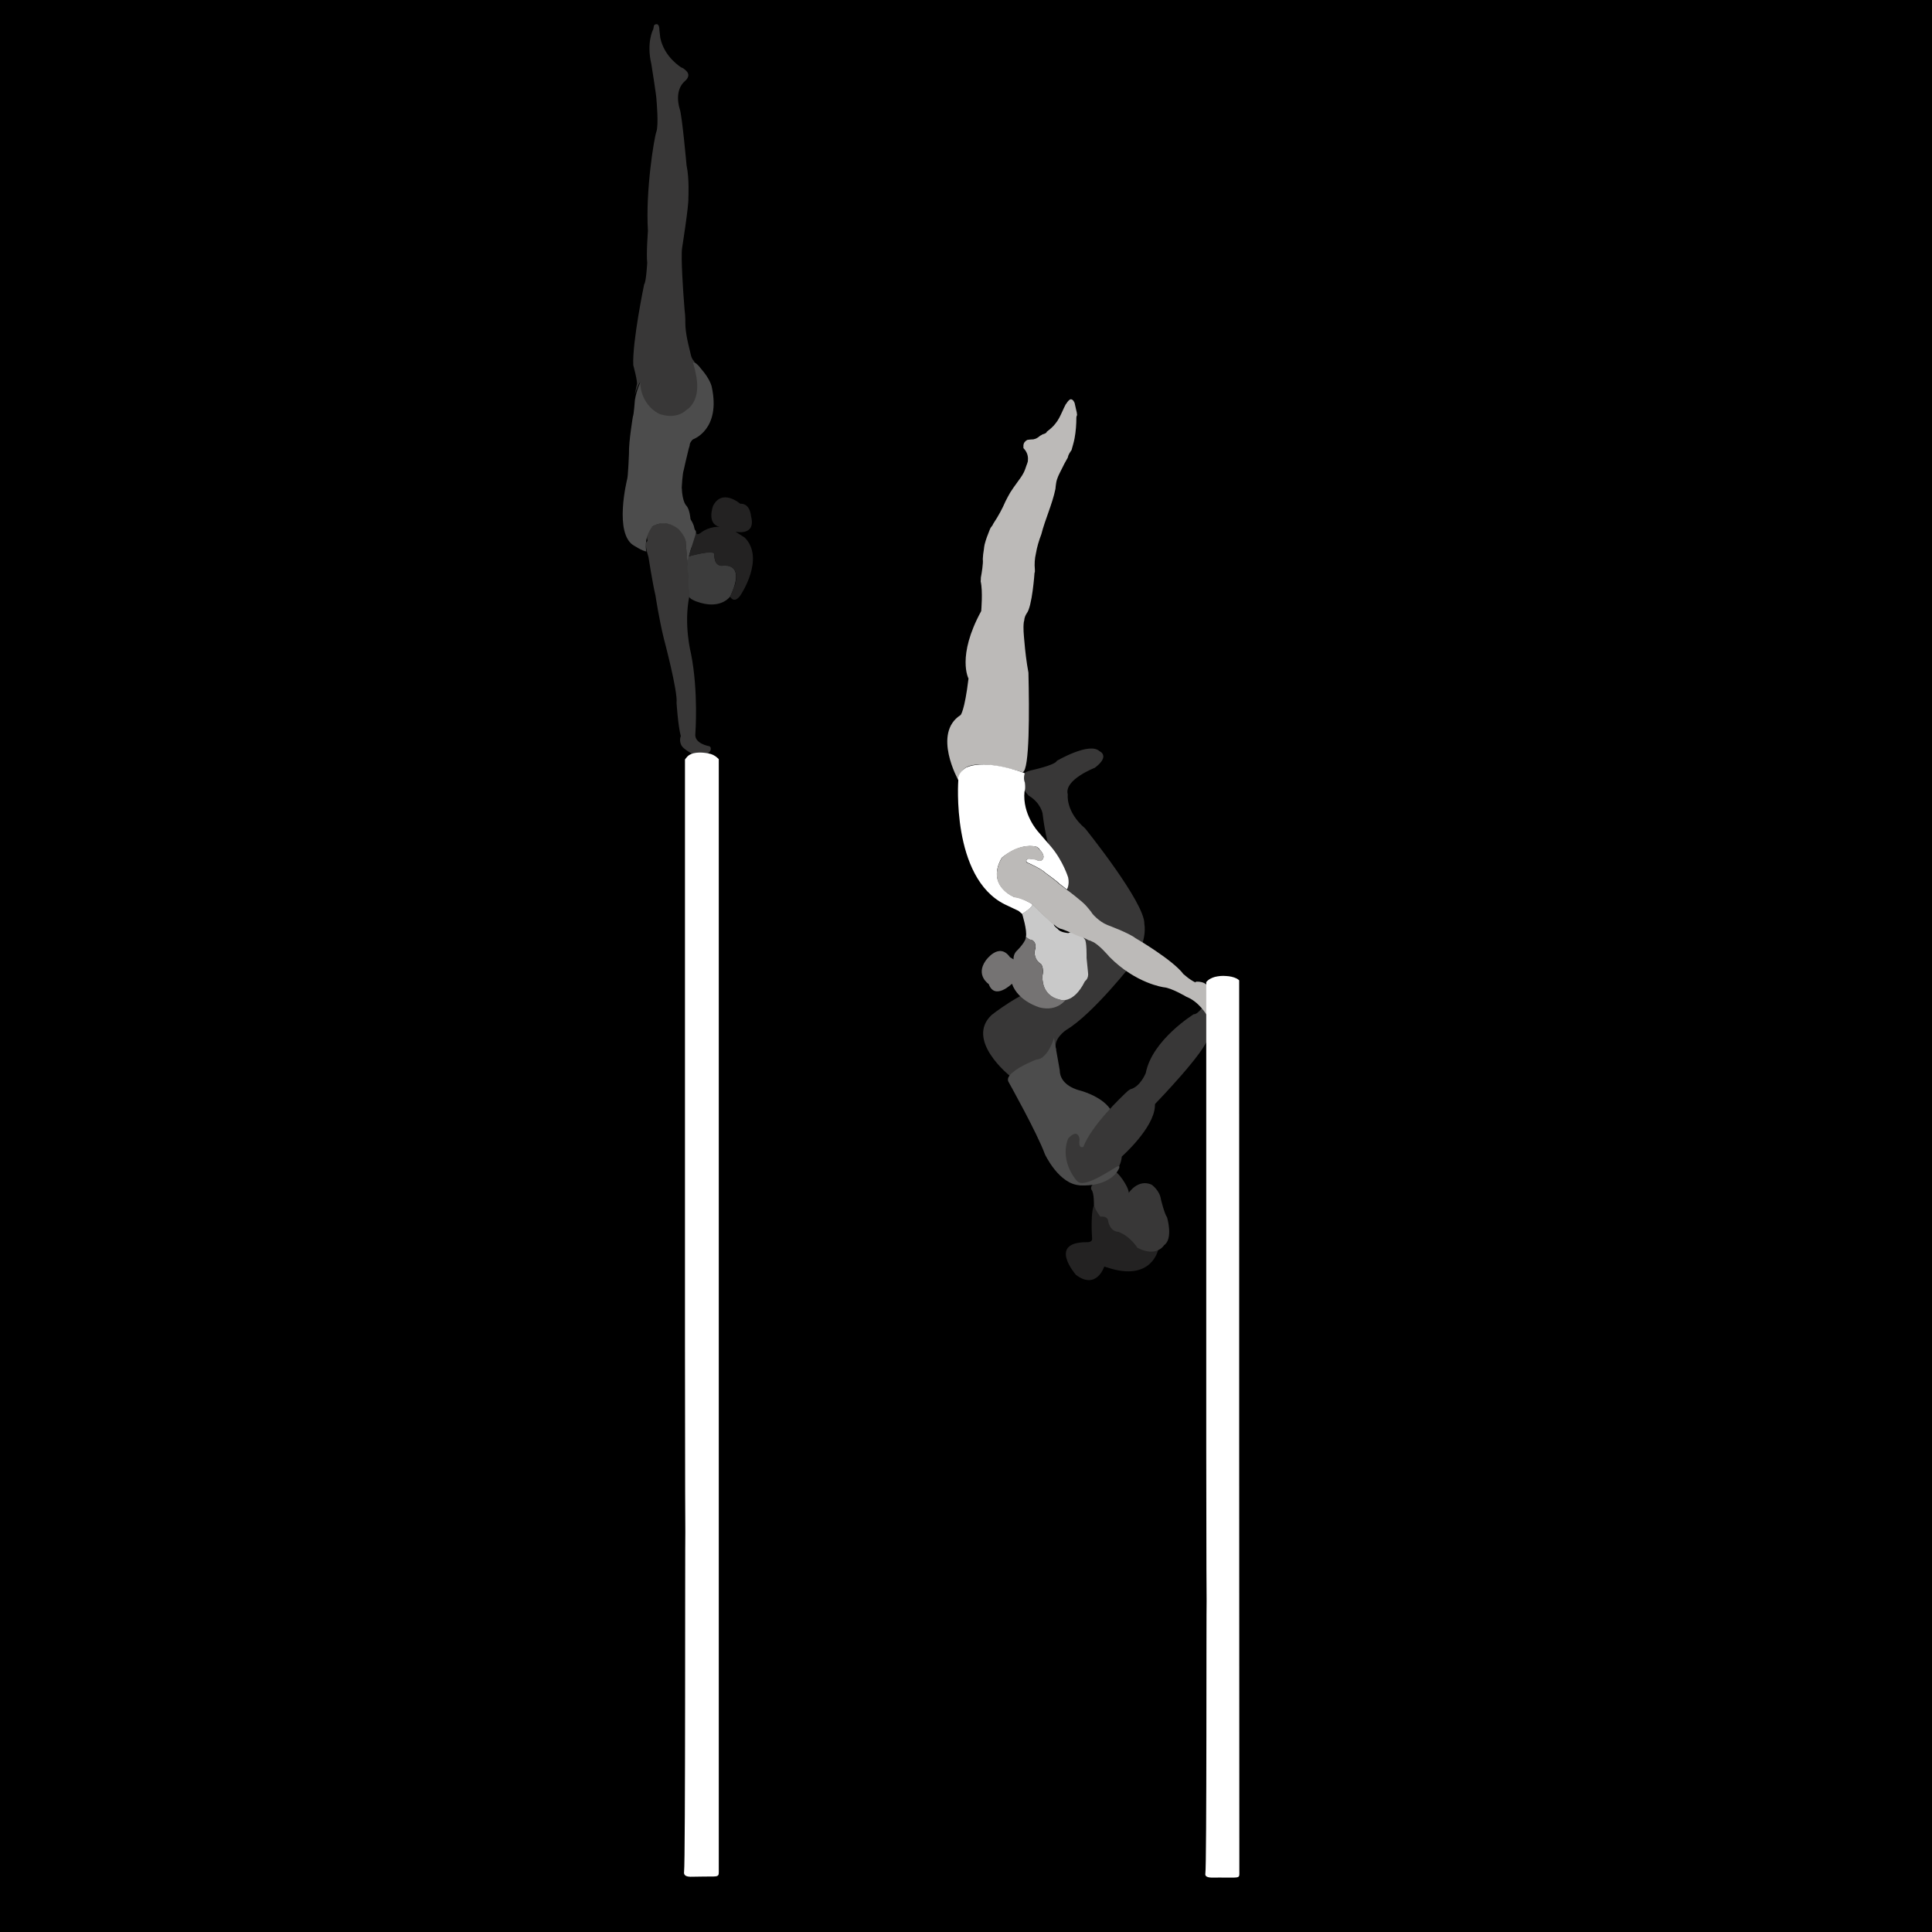
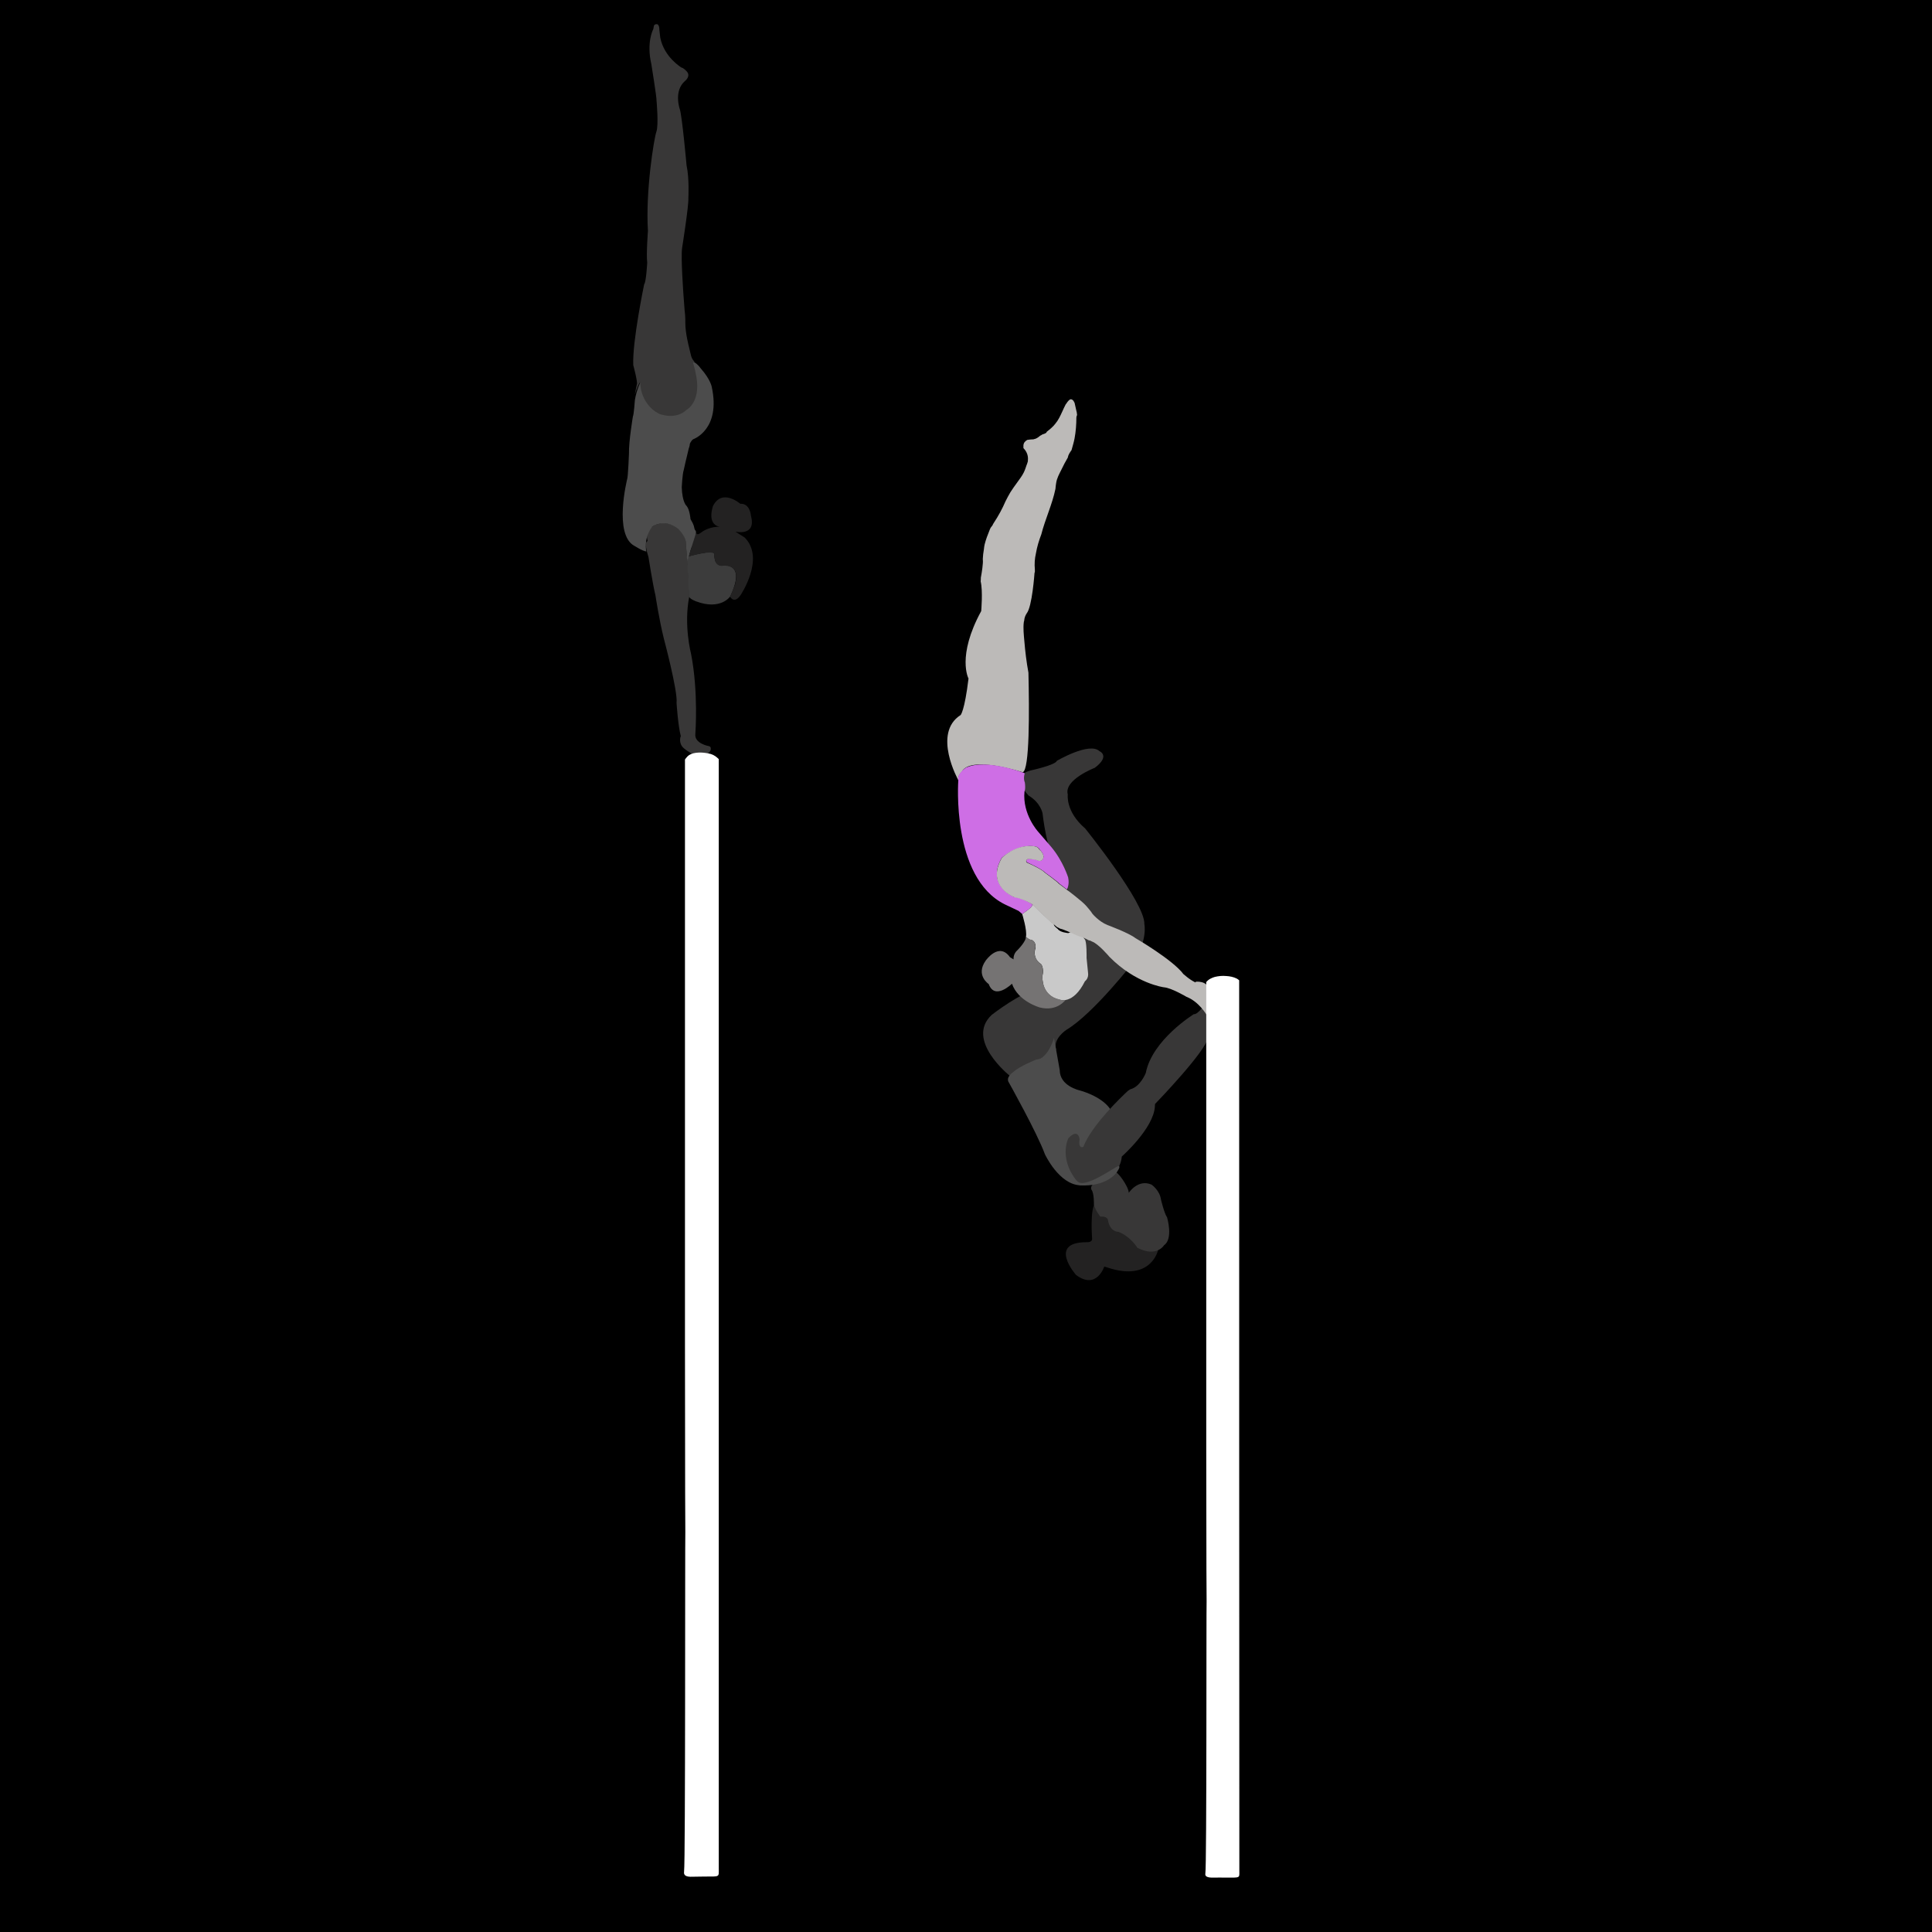
<svg xmlns="http://www.w3.org/2000/svg" version="1.1" id="Capa_1" x="0px" y="0px" viewBox="0 0 1080 1080" style="enable-background:new 0 0 1080 1080;" xml:space="preserve">
  <style type="text/css">
	.st0{stroke:#000000;stroke-miterlimit:10;}
	.st1{display:none;fill:#D43616;}
	.st2{opacity:0.3;}
	.st3{fill:#757373;}
	.st4{fill:#BCBAB8;}
	.st5{fill:#FFFFFF;}
	.st6{fill:#C9C9C9;}
	.st7{fill:none;}
+ 	.st8{fill:#CE6EE5;}
</style>
  <rect x="-18.6" y="-14.3" class="st0" width="1138.9" height="1141.6" />
  <g id="Layer_2">
    <g id="Capa_2_00000041977206964686540760000001219414656090201534_">
      <rect x="-128.2" y="-81.1" class="st1" width="1225.2" height="1178.7" />
      <g>
        <g class="st2">
          <path class="st3" d="M647.4,698.7c0,0-3.7,18-28.2,9.9l-1.9-0.6c0,0-4.3,13.3-15.8,4.7c0,0-16.1-18.3,5.9-18.3      c0,0,3.1,0.3,3.1-1.9c0,0-1.3-17.2,1.8-19.9L647.4,698.7z" />
          <path class="st4" d="M564.5,601.4c0,0-25.2-20-10.1-34.1c0,0,16.8-13.1,25.2-13.9c0,0,5.5-4.6,6.7-8.1c0,0,20-24.2,27.5-25.2      c0,0,0.8-4.6-4.6-9.3c0,0-21.4-12.7-26.4-56.1c0,0-1-5.9-7.7-9.9c0,0-11.3-10.9,1-14.1c0,0,13.9-3,14.7-5.4      c0,0,18.2-10.7,23.8-5.4c0,0,6.3,2.6-2.6,9.3c0,0-17.4,6.7-15.1,14.9c0,0-1.4,9.5,9.7,19c0,0,33.7,41.8,33.1,53.5      c0,0,2,8.7-5.9,21c0,0-22.6,29.1-37.7,38.1c0,0-7.7,5-5.7,11.1L564.5,601.4z" />
          <path class="st5" d="M604,662.6c-12-0.3-19.9-17.4-19.9-17.4c-4.3-11.8-20.1-40-20.1-40c-2.1-3,2.4-5.9,2.4-5.9      c3.8-3.5,12.9-7,12.9-7c6.7-0.5,9.9-12.1,9.9-12.1l3.2,18c0,8.9,11,11.3,11,11.3s12,3,17.1,10.3s0,0,0,0" />
          <path class="st4" d="M631,666.8c0,0,5.1-7.9,12.7-4.6c0,0,4.6,3.1,5.3,8.4c0,0,1.9,7.9,3.4,9.9c0,0,3.6,12-1.7,15.6      c0,0-4.1,7-14.9,1.4c0,0-3.8-6.3-10.6-8.9c0,0-4.6,0.2-5.8-6.3c0,0,0-2.6-4.3-2.2c0,0-2.6-3.1-3.6-6.7c0,0,0.2-6.5-1.4-8.4      c0,0-1.3-2.4,3.1-4.5c0,0,8.2-3.2,9.8-4.9c0.1-0.1,0.2-0.2,0.2-0.3C624.1,653.9,630.9,663.1,631,666.8z" />
          <path class="st4" d="M680.2,572.3l-0.3-19.7c0,0-9.6,15.2-12.5,14.3c0,0-23.3,14.3-26.9,32.9c0,0-3,7.7-8.6,9.1      c-0.3,0.2-0.6,0.3-0.8,0.5c-0.2,0.1-0.4,0.3-0.6,0.4c-3.8,3.5-20.4,19.4-24.9,31.3c0,0-3,1.5-2.1-4.2c0,0-0.6-6.6-6.3-0.6      c0,0-6.3,12.5,6.9,26.3c0,0,21.5-0.3,23-16.1c0,0,17.9-15.8,18.5-28.1c0-0.5,0-0.9,0.1-1.3c1.3-1.3,28.6-29.7,29.5-37      L680.2,572.3z" />
          <path class="st5" d="M604,662.6c0,0,13.1,1.3,20-6.9c0,0,3.1-4.1,1.1-3.8c-2,0.4-18.5,12.8-22.8,8.5c0,0-1.2-0.9-1.7-1.6      s-0.5-0.7-0.5-0.7l2.6,4L604,662.6z" />
        </g>
        <g>
          <path class="st6" d="M571.4,510.9c0,0,2.9,9.2,2.1,12.8c0,0,1.7,1.7,2.9,1.7c0,0,2.7,0.4,2.5,4.4c0,0-2.3,5.7,3,9.1      c0,0,1.9,1.9,0.8,6.9c0,0-0.8,10.7,9.5,13c0,0,7.6,3.2,14.3-10.3c0,0,2.3-1.5,1.7-5l-0.8-8c0,0,0.2-9.7-1.1-10.5      c0,0-3.4-6.3-9.1-3.4c0,0-4.6-0.3-5.9-2.3c0,0-2.4-1.7-2.2-2.7v-0.1c0,0-0.7-0.5-1-0.6c0,0-10-9.3-11-10.4      C577,505.5,578.3,506.4,571.4,510.9z" />
          <path class="st4" d="M601.6,229.2c-0.3-1.4-0.6-2.7-0.9-4c-0.7-1.6-1.5-2.1-2.4-2c-0.1,0.1-0.3,0.2-0.4,0.3      c-0.1,0.1-0.2,0.2-0.4,0.3c0,0-0.1,0.1-0.2,0.2c-0.2,0.2-0.4,0.5-0.6,0.7c-0.2,0.3-0.4,0.6-0.6,0.9l0,0l-0.1,0.1      c-0.1,0.1-0.2,0.3-0.3,0.4c-0.7,1.3-1.3,2.7-1.9,4c-1.1,2.4-2.2,4.8-3.9,6.8c-1.2,1.6-3,3.1-4.7,4.4c-0.2,0.5-0.5,0.8-1,1      c-0.4,0.2-0.9,0.4-1.4,0.5c-0.5,0.3-0.9,0.6-1.4,0.8c-0.3,0.3-0.6,0.5-1,0.8c-0.7,0.5-1.6,1-2.5,1.1c-0.1,0-0.1,0.1-0.1,0.1      s-1.7,0-3.5,0.3c-0.1,0-0.1,0.1-0.2,0.1c-0.2,0.2-0.5,0.3-0.7,0.5c-0.1,0.1-0.1,0.1-0.2,0.2c0,0-0.1,0.1-0.2,0.2      c-0.2,0.2-0.3,0.4-0.5,0.6l0,0c0,0.1-0.1,0.2-0.1,0.3c-0.1,0.1-0.1,0.3-0.2,0.5v0.1c0,0.2-0.1,0.3-0.1,0.5v0.2      c0,0.2,0,0.5,0,0.7c0,0.1,0,0.2,0,0.4c0,0.1,0,0.2,0,0.2v0.1c2.3,2.3,2.7,4.9,2.5,6.7c0,0.4,0,0.9-0.2,1.2c0,0,0,0,0,0.1      c-0.2,0.8-0.5,1.4-0.5,1.4l0,0c-0.5,1.4-0.9,2.8-1.6,4.2c-1,2.1-2.6,4-3.9,5.9c-1.2,1.7-2.5,3.4-3.6,5.2c-1,1.6-1.8,3.3-2.7,5      c-1.8,4.2-4,8.2-6.5,12c-0.2,0.3-0.3,0.5-0.5,0.8c-0.1,0.3-0.2,0.6-0.4,0.8c-0.2,0.3-0.4,0.5-0.6,0.8c0,0,0,0.1-0.1,0.1      c-0.1,0.1-0.1,0.2-0.2,0.3c-0.2,0.3-0.3,0.7-0.5,1c0,0.1,0,0.2-0.1,0.3c-1.1,2.7-2.1,5.3-2.8,8.1c-0.2,0.9-0.3,1.8-0.4,2.7      c-0.1,0.9-0.3,1.8-0.4,2.7c-0.1,0.8-0.1,1.7-0.2,2.5c0,0.2,0,0.3,0,0.5c0.3,1.8-0.6,7.5-1.1,10.1c0,0.7,0,1.4-0.1,2.1      c1.3,5.4,0.3,16.6,0.3,16.6c-13.8,25.3-7.1,37.7-7.1,37.7c-2.2,18.2-4.4,20.4-4.4,20.4c-16,10.2-1.3,36.4-1.3,36.4      c-0.4-2.7,1.8-4.4,1.8-4.4c4.4-9.8,34.2,0,34.2,0c3.9-1.2,3.7-34.5,3.2-55.7c-1.1-5.9-1.8-11.8-2.3-17.8      c-0.3-3.4-0.7-7-0.3-10.3c0-0.3,0.1-0.5,0.2-0.8c0.1-0.5,0.1-0.9,0.2-1.4c0.2-0.8,0.5-1.6,0.9-2.3c0.1-0.1,0.2-0.3,0.3-0.4      c0-0.1,0-0.1,0-0.1c3.1-3.6,4.4-22.6,4.4-22.6l0.2-0.6c0-0.4,0-0.9,0-1.3c-0.3-3.1-0.1-6.1,0.6-9.1c0.6-3.6,1.7-7.2,3-10.6      c2.2-8.6,6.1-16.7,7.9-25.4c0.1-1.1,0.2-2.2,0.4-3.3c0.4-2.7,1.7-5,2.9-7.4c1.1-2.3,2.3-4.6,3.6-6.8c0.1-0.7,0.4-1.5,0.8-2.2      c0.4-0.7,0.8-1.3,1.3-2c0.6-2.2,1.3-4.4,1.7-6.6c0.7-3.8,1-7.7,1-11.6c0-0.5,0.2-1,0.4-1.4C602,231,601.9,230.1,601.6,229.2z" />
          <path class="st7" d="M571.7,431.6c0,0-30.5-10.4-34.2,0c0,0-2.2,1.5-1.8,4.4c0,0-4.3,57.2,31.6,72.3" />
-           <path class="st5" d="M535.7,436.1c0,0-4.1,54.4,25.9,69.4l7.8,3.7l2,1.7c0,0,7-4.3,5.5-5.6c0,0-6.3-3.9-9.8-3.8      c0,0-16.1-6.4-7.1-22c0,0,9.6-8.4,19.2-6.2c0,0,1.4,0.3,2,1.7c0,0,3.4,3.1,1.6,5.4c0,0-0.7,1.2-2.6,0.6c0,0-1.2-0.7-2.2-0.7      c0,0-3-0.5-3.4-0.2c0,0-1.7,0.9-0.4,2c0,0,8,3.5,10.2,5.8c0,0,7.1,5.1,7.7,6l3,2.3l1.3,1c0,0,1.6-2.5,0.7-6.7      c0,0-2.8-9.1-9.4-17l-7.4-8.6c0,0-8.9-9.7-7.6-22.5c0,0,0.7-1.1,0.2-5c0,0-1-1.8-0.1-5.1c0,0-0.8-0.5-1.1-0.5      c0,0-20.1-7.6-31.2-2.9C540.2,428.7,534.7,432.6,535.7,436.1z" />
+           <path class="st8" d="M535.7,436.1c0,0-4.1,54.4,25.9,69.4l7.8,3.7l2,1.7c0,0,7-4.3,5.5-5.6c0,0-6.3-3.9-9.8-3.8      c0,0-16.1-6.4-7.1-22c0,0,9.6-8.4,19.2-6.2c0,0,1.4,0.3,2,1.7c0,0,3.4,3.1,1.6,5.4c0,0-0.7,1.2-2.6,0.6c0,0-1.2-0.7-2.2-0.7      c0,0-3-0.5-3.4-0.2c0,0-1.7,0.9-0.4,2c0,0,8,3.5,10.2,5.8c0,0,7.1,5.1,7.7,6l3,2.3l1.3,1c0,0,1.6-2.5,0.7-6.7      c0,0-2.8-9.1-9.4-17l-7.4-8.6c0,0-8.9-9.7-7.6-22.5c0,0,0.7-1.1,0.2-5c0,0-1-1.8-0.1-5.1c0,0-0.8-0.5-1.1-0.5      c0,0-20.1-7.6-31.2-2.9C540.2,428.7,534.7,432.6,535.7,436.1z" />
          <path class="st4" d="M668.3,549.2l0.1-0.4c0,0,6.4-0.8,7.3,4.2l-1.1,14.5c0,0-4.2-7.5-11.4-10.3c0,0-8.4-5-12.6-5.3      c0,0-15.6-2-30.4-17c0,0-6.1-7.3-9.8-8.6c-0.6-0.4-1.2-0.6-1.9-0.7c-0.5-0.3-1-0.6-1.5-0.8c-1.5-0.8-3.2-1.1-4.8-1.8      c-0.1,0-0.2,0-0.2-0.1c-3.3-1.5-7.1-3.2-9.7-3.9c-0.2-0.2-0.4-0.3-0.7-0.4c-0.2-0.1-0.4-0.2-0.6-0.3c-0.4-0.3-0.7-0.5-1-0.8      c-0.5-0.4-1-0.9-1.5-1.2c-0.2-0.1-0.3-0.2-0.5-0.2c-3.7-3.4-9.8-9.1-11.1-10.7c0,0-4.9-3-9.8-3.8c0,0-16.2-6-7.1-22      c0,0,7.4-7.7,17.6-6.6c0,0,2.5,0.1,3.2,1.6c0,0,0.7,0.9,0.9,0.9c0,0,2,2.1,1.6,3.9c0,0-0.2,1.8-2.1,1.9c0,0-0.8,0-1.4-0.3      c0,0-1.1-0.6-2.4-0.6l-1.7-0.2c0,0-1.3-0.4-1.9,0.7c0,0-0.5,0.6,0.2,1.2c0,0,0,0.2,0.5,0.3c0,0,7.7,3.3,9.7,5.5      c0,0,7.4,5.4,7.6,6l4.5,3.4c0,0,8.7,6.5,10.9,9.1c0,0,3,3.4,3.4,4.3c0,0,3.5,4.4,8.5,6.4c0,0,12.1,4.5,15.6,7.3      c0,0,20.9,12.1,26.9,20.2C661.6,544.4,664.6,547.5,668.3,549.2z" />
          <path class="st3" d="M595.6,559c0,0-4.6,6.6-14.3,4.2c0,0-12.1-3.3-15.6-13.3c0,0-9.6,9.5-13,0.2c0,0-7.5-4.9-1.7-13.1      c0,0,7.4-10.7,13.6-1.9l2,1.2c0,0-0.4-3,2.2-5.2c0,0,5.1-5.1,4.6-7.5c0,0,1.8,1.7,2.9,1.7c0,0,2.8,0.4,2.5,4.4      c0,0-2.2,5.5,3,9.1c0,0,1.6,1.3,1,5.8c0,0-0.8,5.5,2.4,9.8c0,0,2.5,3.5,6.8,4.2l0.6,0.2C592.7,558.9,594.3,559.3,595.6,559      L595.6,559L595.6,559z" />
        </g>
      </g>
      <g class="st2">
        <path class="st4" d="M382.3,418.3c0,0,10.1,8.9,14.9,1.2c0,0,0.7-2.1-0.9-2.4c0,0-8.3-1.4-7.6-6.9c0,0,1.8-23.3-2.4-44.7     c0,0-4.2-16-1-32c0,0-0.5-16-1.3-22.4c0,0-0.5-4.5-0.5-7.9c0,0-1.2-10.6-13.1-10.8c0,0-10.8,0.7-8.4,10.1c0,0-2.4-0.2,0.5,8.9     c0,0,2.4,15.3,3.9,21.4c0,0,2,13.3,4.7,24.2c0,0,7.9,29.6,7.1,35.9c0,0,0.8,12.8,2.4,18.7C380.3,411.7,379.2,415.7,382.3,418.3z" />
        <path class="st5" d="M361.3,308.3c0,0-1.7-7.4,3.3-13.9c0,0,6.6-4.9,14.5,1.2c0,0,4,3.8,4.3,7.7c0,0,0.3,4.7,0.5,7.6l0.5,4.5     c0,0,1.5-9.6,2.8-10.3c0,0,2.6-6.3,1.7-8.4c0,0-0.6-0.3-0.9-2.1c0,0-0.1-1.3-2-4.4c0,0-0.4-5.3-2.2-7.4c0,0-2.4-1.8-2.7-10.4     c0,0,0.4-7.7,1.1-9.6l1.1-4.9l1.7-7.1c0,0,0.7-2,0.6-2.5c0-0.4,0-0.1,0-0.1s0.7-2,2-2.7c0,0,15.4-5.4,10.3-29.1     c0,0-0.6-4.2-6.3-10.6c0,0-3.6-5.4-7.6-3.7l-0.3-0.7c0,0,7.7,20.4-4.7,28.4c0,0-10.1,6.7-17.2-5.1c0,0-2-2.8-3.1-8l-0.3-4     c0,0-2.6,5.1-3.5,11c0,0-0.6,8.4-1.1,9.1c0,0-2.4,14.2-2.2,20.8c0,0-0.5,12.9-1,14.2c0,0-7.8,31.1,4.1,37.4     C354.6,305,358.7,307.9,361.3,308.3z" />
        <path class="st4" d="M388.3,202.2c0,0-1.6-1.1-2.2-4.2l-1-4.2c0,0-2-7.6-2-13.1c0,0,0.1-3.9-0.4-7.3l-0.6-8     c0,0-1.6-21.6-0.8-26.8c0,0,3.8-23.9,3.5-27.9c0,0,0.6-10.9-1-18.2c0,0-2.5-27.8-3.8-31.5c0,0-3.6-10.2,3-15.8     c0,0,3.5-2.7,0.7-5.5c0,0-1.7-1.8-2.7-1.9c0,0-9.7-5.7-11.9-16.7l-0.5-4.3c0,0,0.1-2.3-0.9-3.1c0,0-0.6-0.5-1.7,0.1     c0,0-0.5,0.2-0.6,1.4c0,0-0.2,1.4-0.4,1.5c0,0-3.7,7.2-0.9,19.1c0,0,3.1,19.2,2.9,20.4c0,0,1.3,13.8-0.1,17.5     c-1.3,3.7-6.1,33.1-4.7,55.4c0,0-1,12.9-0.4,17.8c0,0-0.6,10.9-1.7,12c0,0-6.7,32.1-6.1,45.2c0,0,2.6,9.6,2,10.8l-1.2,5.8     c0,0,1.5-5,3.1-7.2c0,0-0.6,11.8,10.5,17.8c0,0,9.1,3.8,15.4-2.2c0,0,9-4.7,4.9-21.3c0,0-0.1-1-1.3-5.1L388.3,202.2z" />
        <path class="st6" d="M384.9,311c0,0,14.1-4.1,14.5-1.3c0,0-0.8,7.2,5,6.4c0,0,12.9-1.9,3.8,17.3c0,0-5.3,7.9-19,2.8     c0,0-4-1.4-4.1-3l-0.4-9.3l-0.5-8.9L384.9,311z" />
        <path class="st3" d="M408.1,333.5c0,0,2.2,4.4,5.8-0.7c0,0,14-20.6,2.4-32.3l-5.2-3.3c0,0,11.8,2.8,8.7-8.8c0,0-0.4-7.1-6-6.8     c0,0-10.1-8.8-15.2,1.2c0,0-3.8,10.1,3.7,11.7c0,0-5.4-0.5-10.4,3.2c0,0-2.1,1.8-2.6,0.4l-0.2-0.2c0,0-3.7,11.6-4.1,13.2     c0,0,7.6-2.2,11.2-2.2c0,0,2.2-0.2,3,0.5c0,0,0.2,0.1,0.2,0.4v0.3c0,0-0.6,5.8,3.7,6.2c0,0,0.5,0.1,0.8,0c0,0,5.3-0.8,7,2.9     c0,0,1.5,2.4-0.1,7.9C410.7,327,408.9,332.1,408.1,333.5z" />
      </g>
      <path class="st5" d="M401.8,424.4c-0.2-0.2-0.4-0.5-0.7-0.7c-1.5-1.4-3.2-2.2-5-2.5c-1.9-0.4-3.8-0.6-5.7-0.5    c-1.8,0.1-3.6,0.4-5.2,1.4c-0.7,0.5-1.3,1.1-1.8,1.8c-0.2,0.2-0.3,0.5-0.5,0.7c0,1.1,0,2.2,0,3.6v97c0,0,0,49.5,0,74.2v17.1    c0,9.2,0,18.4,0,27.6l0,0v107.1l0.1,83.2l0.1,22.2c-0.2,5.6,0.1,184.1-0.7,189.7c-0.3,2,1,3,4.8,2.8c2.3-0.1,4.5,0,6.8-0.1    c8.5,0,7.8,0.4,7.8-4.4C401.8,892.1,401.8,614.2,401.8,424.4L401.8,424.4z" />
      <path class="st5" d="M692.7,548c-0.4-0.4-0.9-0.7-1.4-1c-1.8-0.9-3.9-1.3-5.9-1.4c-2.1-0.2-4.2,0-6.3,0.5    c-1.7,0.5-3.5,1.3-4.8,2.9c0,0.7,0,1.3,0,2v77.9c0,0,0,39.7,0,59.6v13.7c0,7.4,0,14.8,0,22.1l0,0v86l0.1,66.8l0.1,17.9    c-0.2,4.5,0.1,147.8-0.7,152.3c-0.3,1.6,1,2.4,4.7,2.3c2.2-0.1,4.4,0,6.7,0c8.2,0,7.6,0.3,7.6-3.6    C692.7,923.4,692.7,700.5,692.7,548L692.7,548z" />
    </g>
  </g>
</svg>
